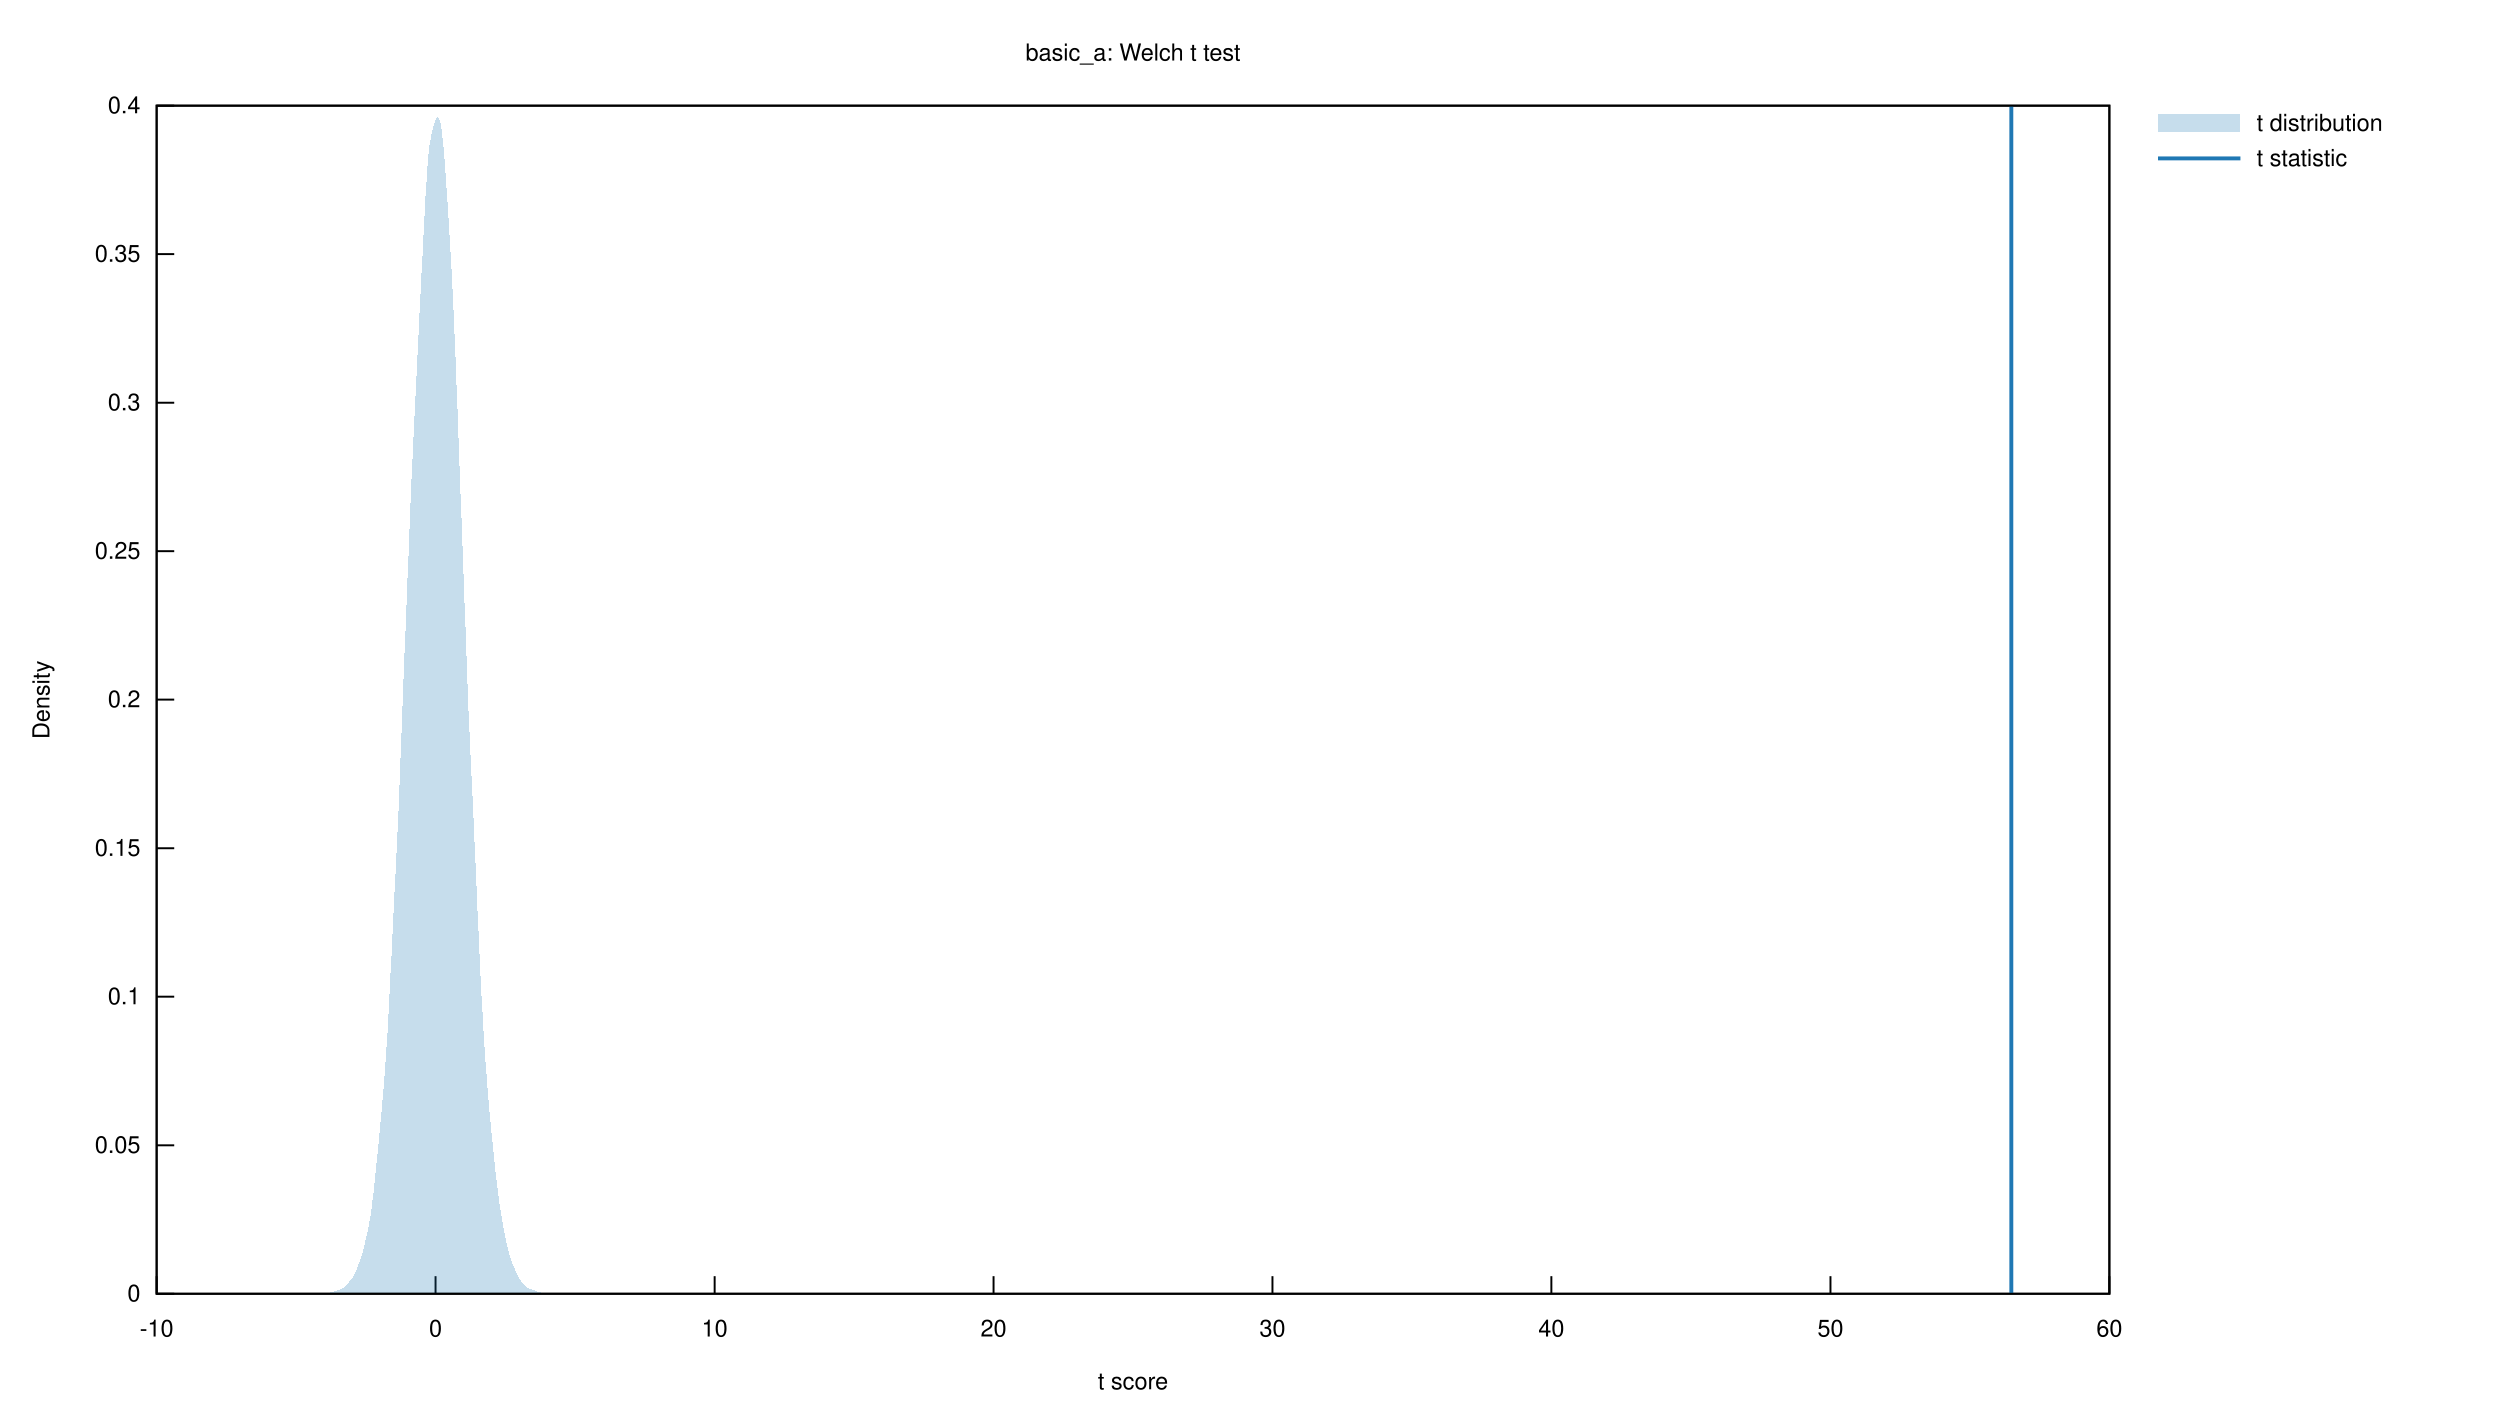
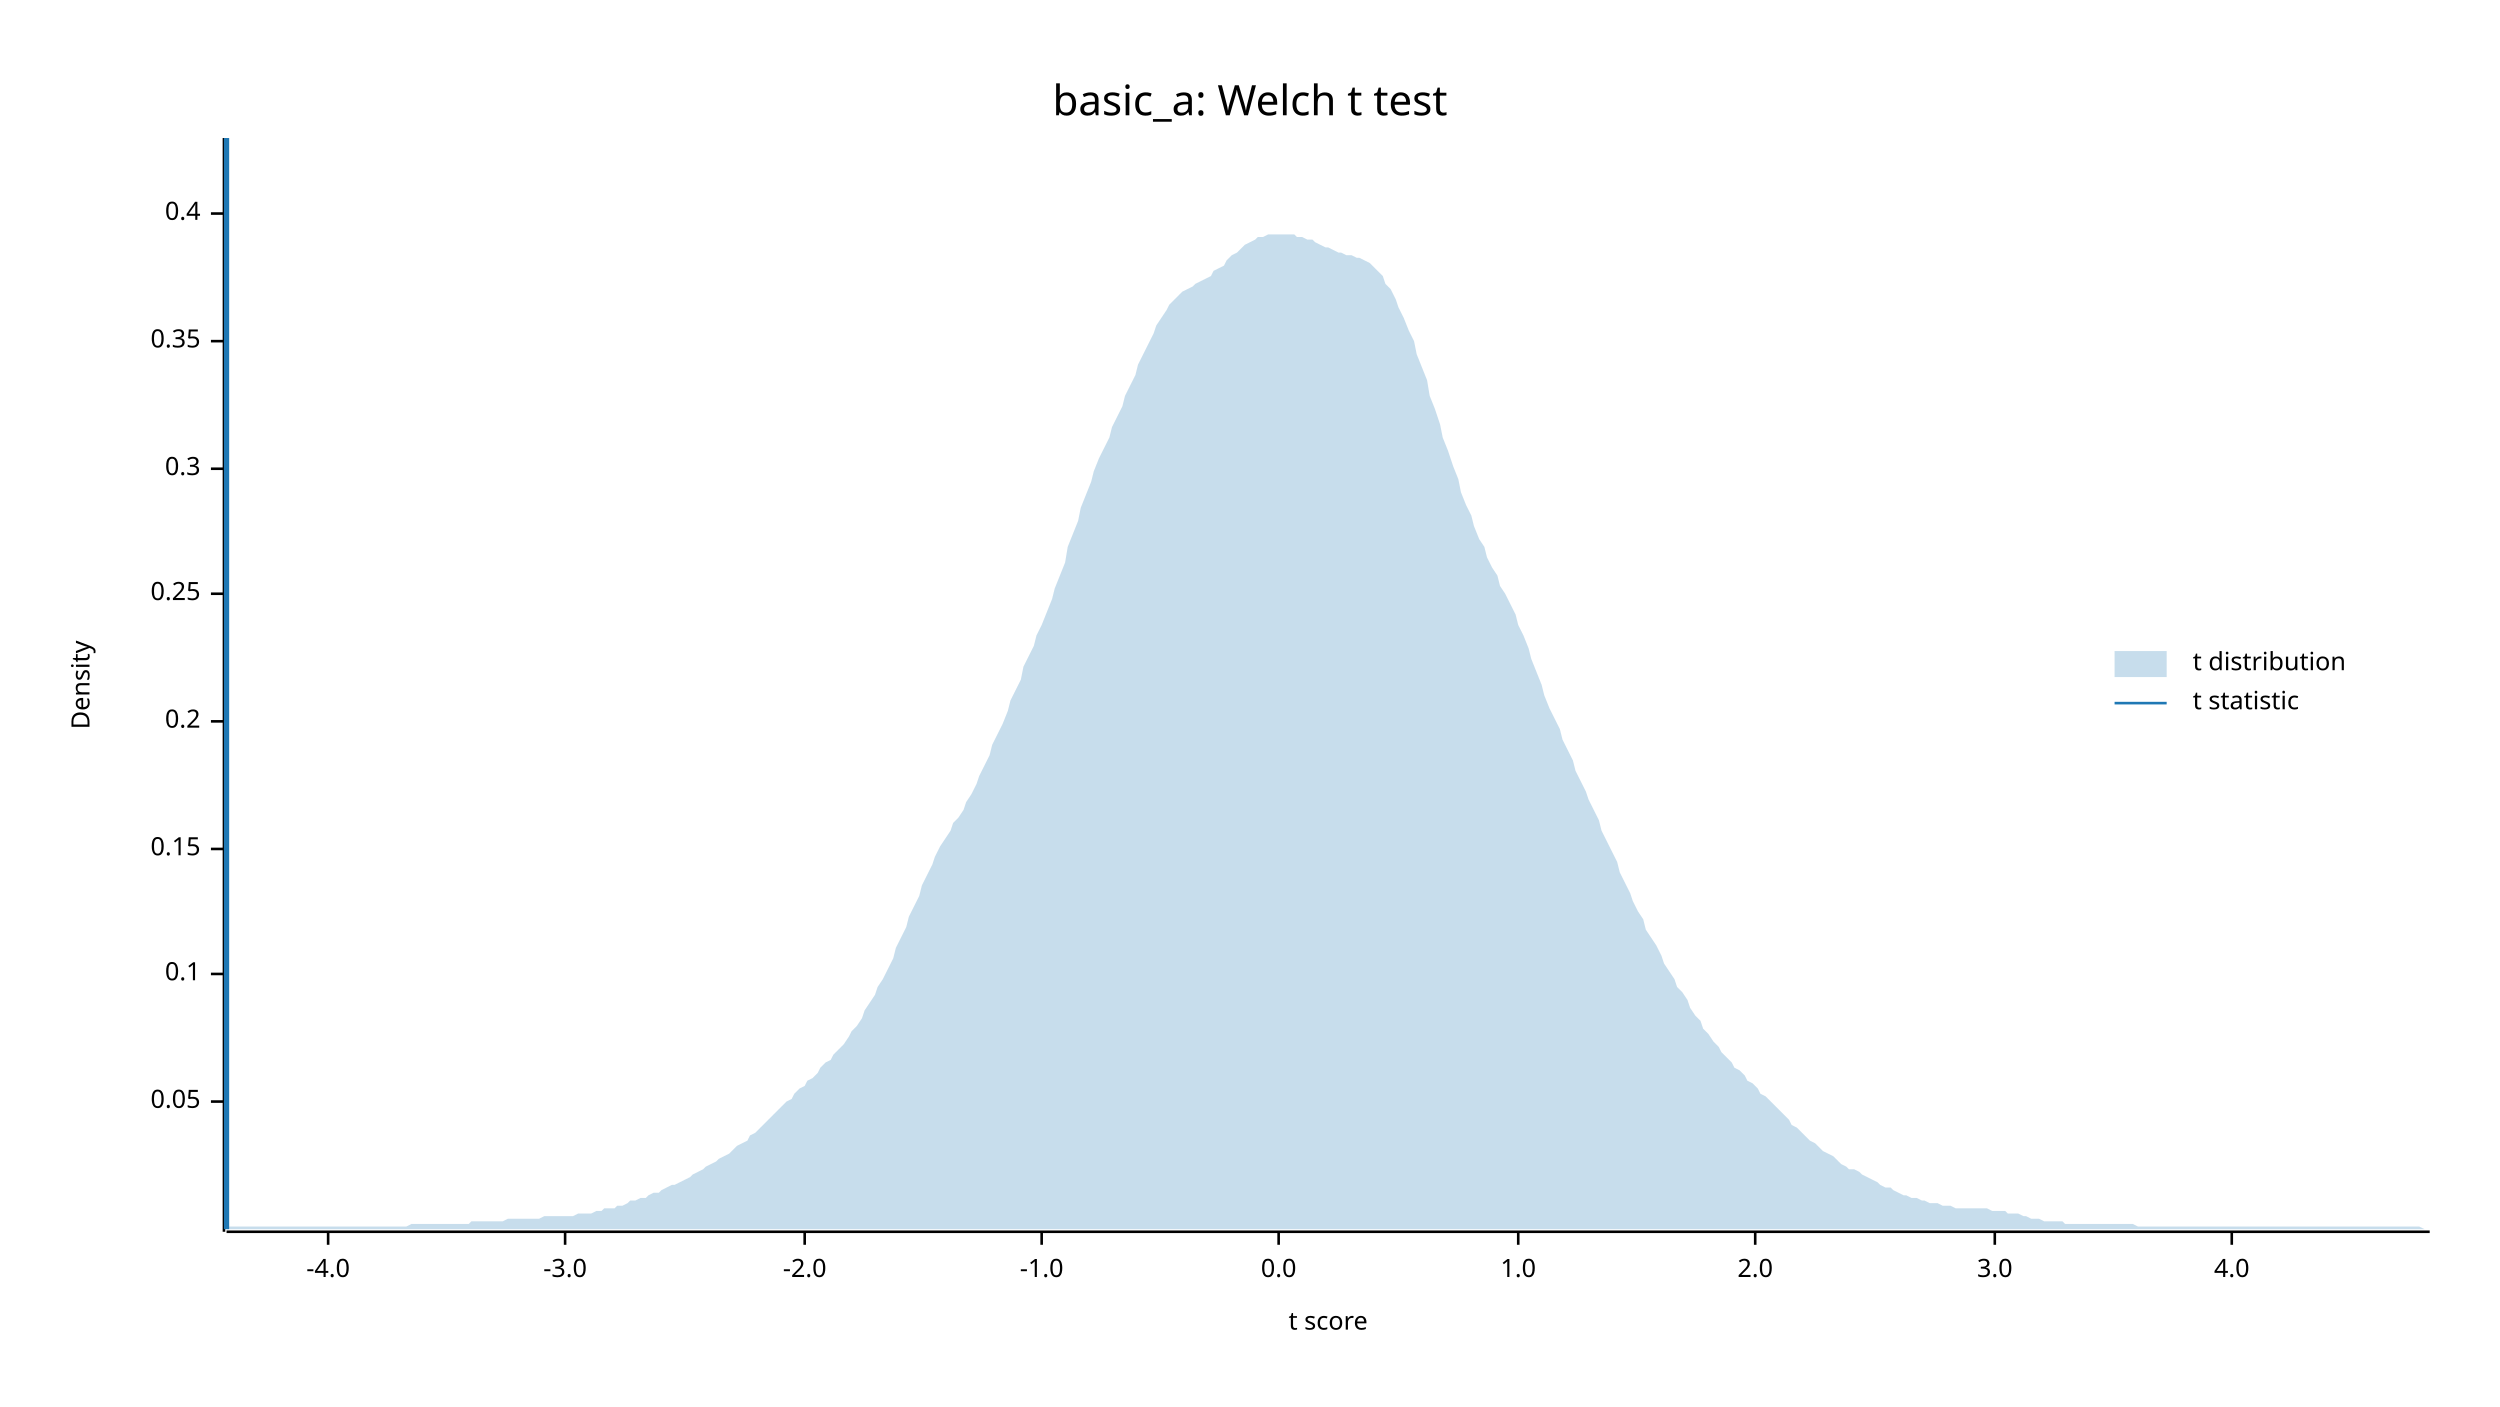
- <svg xmlns="http://www.w3.org/2000/svg" xmlns:xlink="http://www.w3.org/1999/xlink" viewBox="0 0 1280 720">
-   <g id="gnuplot_canvas">
-     <rect x="0" y="0" width="1280" height="720" fill="none" />
-     <defs>
-       <circle id="gpDot" r="0.5" stroke-width="0.5" stroke="currentColor" />
-       <path id="gpPt0" stroke-width="0.222" stroke="currentColor" d="M-1,0 h2 M0,-1 v2" />
-       <path id="gpPt1" stroke-width="0.222" stroke="currentColor" d="M-1,-1 L1,1 M1,-1 L-1,1" />
-       <path id="gpPt2" stroke-width="0.222" stroke="currentColor" d="M-1,0 L1,0 M0,-1 L0,1 M-1,-1 L1,1 M-1,1 L1,-1" />
-       <rect id="gpPt3" stroke-width="0.222" stroke="currentColor" x="-1" y="-1" width="2" height="2" />
-       <rect id="gpPt4" stroke-width="0.222" stroke="currentColor" fill="currentColor" x="-1" y="-1" width="2" height="2" />
-       <circle id="gpPt5" stroke-width="0.222" stroke="currentColor" cx="0" cy="0" r="1" />
-       <use xlink:href="#gpPt5" id="gpPt6" fill="currentColor" stroke="none" />
-       <path id="gpPt7" stroke-width="0.222" stroke="currentColor" d="M0,-1.33 L-1.33,0.67 L1.33,0.67 z" />
-       <use xlink:href="#gpPt7" id="gpPt8" fill="currentColor" stroke="none" />
-       <use xlink:href="#gpPt7" id="gpPt9" stroke="currentColor" transform="rotate(180)" />
-       <use xlink:href="#gpPt9" id="gpPt10" fill="currentColor" stroke="none" />
-       <use xlink:href="#gpPt3" id="gpPt11" stroke="currentColor" transform="rotate(45)" />
-       <use xlink:href="#gpPt11" id="gpPt12" fill="currentColor" stroke="none" />
-       <path id="gpPt13" stroke-width="0.222" stroke="currentColor" d="M0,1.330 L1.265,0.411 L0.782,-1.067 L-0.782,-1.076 L-1.265,0.411 z" />
-       <use xlink:href="#gpPt13" id="gpPt14" fill="currentColor" stroke="none" />
-       <filter id="textbox" filterUnits="objectBoundingBox" x="0" y="0" height="1" width="1">
-         <feFlood flood-color="white" flood-opacity="1" result="bgnd" />
-         <feComposite in="SourceGraphic" in2="bgnd" operator="atop" />
-       </filter>
-       <filter id="greybox" filterUnits="objectBoundingBox" x="0" y="0" height="1" width="1">
-         <feFlood flood-color="lightgrey" flood-opacity="1" result="grey" />
-         <feComposite in="SourceGraphic" in2="grey" operator="atop" />
-       </filter>
-     </defs>
-     <g fill="none" color="white" stroke="currentColor" stroke-width="1.00" stroke-linecap="butt" stroke-linejoin="miter">
- </g>
-     <g fill="none" color="black" stroke="currentColor" stroke-width="1.00" stroke-linecap="butt" stroke-linejoin="miter">
-       <path stroke="black" d="M80.2,662.4 L89.2,662.4  " />
-       <g transform="translate(71.9,666.3)" stroke="none" fill="black" font-family="Helvetica" font-size="12.00" text-anchor="end">
-         <text>
-           <tspan font-family="Helvetica"> 0</tspan>
-         </text>
-       </g>
-     </g>
-     <g fill="none" color="black" stroke="currentColor" stroke-width="1.00" stroke-linecap="butt" stroke-linejoin="miter">
-       <path stroke="black" d="M80.2,586.4 L89.2,586.4  " />
-       <g transform="translate(71.9,590.3)" stroke="none" fill="black" font-family="Helvetica" font-size="12.00" text-anchor="end">
-         <text>
-           <tspan font-family="Helvetica"> 0.05</tspan>
-         </text>
-       </g>
-     </g>
-     <g fill="none" color="black" stroke="currentColor" stroke-width="1.00" stroke-linecap="butt" stroke-linejoin="miter">
-       <path stroke="black" d="M80.2,510.3 L89.2,510.3  " />
-       <g transform="translate(71.9,514.2)" stroke="none" fill="black" font-family="Helvetica" font-size="12.00" text-anchor="end">
-         <text>
-           <tspan font-family="Helvetica"> 0.1</tspan>
-         </text>
-       </g>
-     </g>
-     <g fill="none" color="black" stroke="currentColor" stroke-width="1.00" stroke-linecap="butt" stroke-linejoin="miter">
-       <path stroke="black" d="M80.2,434.3 L89.2,434.3  " />
-       <g transform="translate(71.9,438.2)" stroke="none" fill="black" font-family="Helvetica" font-size="12.00" text-anchor="end">
-         <text>
-           <tspan font-family="Helvetica"> 0.15</tspan>
-         </text>
-       </g>
-     </g>
-     <g fill="none" color="black" stroke="currentColor" stroke-width="1.00" stroke-linecap="butt" stroke-linejoin="miter">
-       <path stroke="black" d="M80.2,358.2 L89.2,358.2  " />
-       <g transform="translate(71.9,362.1)" stroke="none" fill="black" font-family="Helvetica" font-size="12.00" text-anchor="end">
-         <text>
-           <tspan font-family="Helvetica"> 0.2</tspan>
-         </text>
-       </g>
-     </g>
-     <g fill="none" color="black" stroke="currentColor" stroke-width="1.00" stroke-linecap="butt" stroke-linejoin="miter">
-       <path stroke="black" d="M80.2,282.2 L89.2,282.2  " />
-       <g transform="translate(71.9,286.1)" stroke="none" fill="black" font-family="Helvetica" font-size="12.00" text-anchor="end">
-         <text>
-           <tspan font-family="Helvetica"> 0.25</tspan>
-         </text>
-       </g>
-     </g>
-     <g fill="none" color="black" stroke="currentColor" stroke-width="1.00" stroke-linecap="butt" stroke-linejoin="miter">
-       <path stroke="black" d="M80.2,206.2 L89.2,206.2  " />
-       <g transform="translate(71.9,210.1)" stroke="none" fill="black" font-family="Helvetica" font-size="12.00" text-anchor="end">
-         <text>
-           <tspan font-family="Helvetica"> 0.3</tspan>
-         </text>
-       </g>
-     </g>
-     <g fill="none" color="black" stroke="currentColor" stroke-width="1.00" stroke-linecap="butt" stroke-linejoin="miter">
-       <path stroke="black" d="M80.2,130.1 L89.2,130.1  " />
-       <g transform="translate(71.9,134.0)" stroke="none" fill="black" font-family="Helvetica" font-size="12.00" text-anchor="end">
-         <text>
-           <tspan font-family="Helvetica"> 0.35</tspan>
-         </text>
-       </g>
-     </g>
-     <g fill="none" color="black" stroke="currentColor" stroke-width="1.00" stroke-linecap="butt" stroke-linejoin="miter">
-       <path stroke="black" d="M80.2,54.1 L89.2,54.1  " />
-       <g transform="translate(71.9,58.0)" stroke="none" fill="black" font-family="Helvetica" font-size="12.00" text-anchor="end">
-         <text>
-           <tspan font-family="Helvetica"> 0.4</tspan>
-         </text>
-       </g>
-     </g>
-     <g fill="none" color="black" stroke="currentColor" stroke-width="1.00" stroke-linecap="butt" stroke-linejoin="miter">
-       <path stroke="black" d="M80.2,662.4 L80.2,653.4  " />
-       <g transform="translate(80.2,684.3)" stroke="none" fill="black" font-family="Helvetica" font-size="12.00" text-anchor="middle">
-         <text>
-           <tspan font-family="Helvetica">-10</tspan>
-         </text>
-       </g>
-     </g>
-     <g fill="none" color="black" stroke="currentColor" stroke-width="1.00" stroke-linecap="butt" stroke-linejoin="miter">
-       <path stroke="black" d="M223.0,662.4 L223.0,653.4  " />
-       <g transform="translate(223.0,684.3)" stroke="none" fill="black" font-family="Helvetica" font-size="12.00" text-anchor="middle">
-         <text>
-           <tspan font-family="Helvetica"> 0</tspan>
-         </text>
-       </g>
-     </g>
-     <g fill="none" color="black" stroke="currentColor" stroke-width="1.00" stroke-linecap="butt" stroke-linejoin="miter">
-       <path stroke="black" d="M365.9,662.4 L365.9,653.4  " />
-       <g transform="translate(365.9,684.3)" stroke="none" fill="black" font-family="Helvetica" font-size="12.00" text-anchor="middle">
-         <text>
-           <tspan font-family="Helvetica"> 10</tspan>
-         </text>
-       </g>
-     </g>
-     <g fill="none" color="black" stroke="currentColor" stroke-width="1.00" stroke-linecap="butt" stroke-linejoin="miter">
-       <path stroke="black" d="M508.7,662.4 L508.7,653.4  " />
-       <g transform="translate(508.7,684.3)" stroke="none" fill="black" font-family="Helvetica" font-size="12.00" text-anchor="middle">
-         <text>
-           <tspan font-family="Helvetica"> 20</tspan>
-         </text>
-       </g>
-     </g>
-     <g fill="none" color="black" stroke="currentColor" stroke-width="1.00" stroke-linecap="butt" stroke-linejoin="miter">
-       <path stroke="black" d="M651.5,662.4 L651.5,653.4  " />
-       <g transform="translate(651.5,684.3)" stroke="none" fill="black" font-family="Helvetica" font-size="12.00" text-anchor="middle">
-         <text>
-           <tspan font-family="Helvetica"> 30</tspan>
-         </text>
-       </g>
-     </g>
-     <g fill="none" color="black" stroke="currentColor" stroke-width="1.00" stroke-linecap="butt" stroke-linejoin="miter">
-       <path stroke="black" d="M794.3,662.4 L794.3,653.4  " />
-       <g transform="translate(794.3,684.3)" stroke="none" fill="black" font-family="Helvetica" font-size="12.00" text-anchor="middle">
-         <text>
-           <tspan font-family="Helvetica"> 40</tspan>
-         </text>
-       </g>
-     </g>
-     <g fill="none" color="black" stroke="currentColor" stroke-width="1.00" stroke-linecap="butt" stroke-linejoin="miter">
-       <path stroke="black" d="M937.2,662.4 L937.2,653.4  " />
-       <g transform="translate(937.2,684.3)" stroke="none" fill="black" font-family="Helvetica" font-size="12.00" text-anchor="middle">
-         <text>
-           <tspan font-family="Helvetica"> 50</tspan>
-         </text>
-       </g>
-     </g>
-     <g fill="none" color="black" stroke="currentColor" stroke-width="1.00" stroke-linecap="butt" stroke-linejoin="miter">
-       <path stroke="black" d="M1080.0,662.4 L1080.0,653.4  " />
-       <g transform="translate(1080.0,684.3)" stroke="none" fill="black" font-family="Helvetica" font-size="12.00" text-anchor="middle">
-         <text>
-           <tspan font-family="Helvetica"> 60</tspan>
-         </text>
-       </g>
-     </g>
-     <g fill="none" color="black" stroke="currentColor" stroke-width="1.00" stroke-linecap="butt" stroke-linejoin="miter">
- </g>
-     <g fill="none" color="black" stroke="currentColor" stroke-width="1.00" stroke-linecap="butt" stroke-linejoin="miter">
-       <path stroke="black" d="M80.2,54.1 L80.2,662.4 L1080.0,662.4 L1080.0,54.1 L80.2,54.1 Z  " />
-     </g>
-     <g fill="none" color="black" stroke="currentColor" stroke-width="1.00" stroke-linecap="butt" stroke-linejoin="miter">
-       <g transform="translate(25.3,358.3) rotate(270)" stroke="none" fill="black" font-family="Helvetica" font-size="12.00" text-anchor="middle">
-         <text>
-           <tspan font-family="Helvetica">Density</tspan>
-         </text>
-       </g>
-     </g>
-     <g fill="none" color="black" stroke="currentColor" stroke-width="1.00" stroke-linecap="butt" stroke-linejoin="miter">
-       <g transform="translate(580.1,711.3)" stroke="none" fill="black" font-family="Helvetica" font-size="12.00" text-anchor="middle">
-         <text>
-           <tspan font-family="Helvetica">t score</tspan>
-         </text>
-       </g>
-     </g>
-     <g fill="none" color="black" stroke="currentColor" stroke-width="1.00" stroke-linecap="butt" stroke-linejoin="miter">
-       <g transform="translate(580.1,31.0)" stroke="none" fill="black" font-family="Helvetica" font-size="12.00" text-anchor="middle">
-         <text>
-           <tspan font-family="Helvetica">basic_a: Welch t test</tspan>
-         </text>
-       </g>
-     </g>
-     <g fill="none" color="black" stroke="currentColor" stroke-width="1.00" stroke-linecap="butt" stroke-linejoin="miter">
- </g>
-     <g id="gnuplot_plot_1">
-       <g fill="none" color="black" stroke="currentColor" stroke-width="1.00" stroke-linecap="butt" stroke-linejoin="miter">
-         <g transform="translate(1155.4,67.0)" stroke="none" fill="black" font-family="Helvetica" font-size="12.00" text-anchor="start">
-           <text>
-             <tspan font-family="Helvetica">t distribution</tspan>
-           </text>
-         </g>
-       </g>
-       <g fill="none" color="black" stroke="currentColor" stroke-width="1.00" stroke-linecap="butt" stroke-linejoin="miter">
-         <g stroke="none" shape-rendering="crispEdges">
-           <polygon fill="rgb( 31, 120, 180)" fill-opacity="0.25" points="1104.9,67.6 1147.1,67.6 1147.1,58.6 1104.9,58.6 " />
-           <polygon fill="rgb( 31, 120, 180)" fill-opacity="0.25" points="160.7,662.4 161.0,662.4 161.2,662.4 161.5,662.4 161.8,662.4 162.0,662.4 162.3,662.4 162.6,662.4 162.8,662.4 163.1,662.4 163.3,662.4 163.6,662.4 163.9,662.4 164.1,662.3 164.4,662.3 164.7,662.3 164.9,662.3 165.2,662.3 165.5,662.3 165.7,662.2 166.0,662.2 166.2,662.2 166.5,662.2 166.8,662.1 167.0,662.1 167.3,662.0 167.6,662.0 167.8,662.0 168.1,661.9 168.4,661.9 168.6,661.8 168.9,661.8 169.1,661.7 169.4,661.7 169.7,661.6 169.9,661.5 170.2,661.5 170.5,661.4 170.7,661.4 171.0,661.3 171.2,661.2 171.5,661.2 171.8,661.1 172.0,661.0 172.3,660.9 172.6,660.8 172.8,660.7 173.1,660.6 173.4,660.5 173.6,660.4 173.9,660.3 174.1,660.2 174.4,660.1 174.7,660.0 174.9,659.9 175.2,659.8 175.5,659.6 175.7,659.5 176.0,659.3 176.2,659.0 176.5,658.8 176.8,658.5 177.0,658.2 177.3,657.9 177.6,657.6 177.8,657.3 178.1,657.0 178.4,656.7 178.6,656.4 178.9,656.1 179.1,655.8 179.4,655.5 179.7,655.2 179.9,654.9 180.2,654.6 180.5,654.2 180.7,653.9 181.0,653.4 181.2,653.0 181.5,652.4 181.8,651.9 182.0,651.3 182.3,650.6 182.6,650.0 182.8,649.3 183.1,648.6 183.4,647.9 183.6,647.2 183.9,646.5 184.1,645.8 184.4,645.1 184.7,644.4 184.9,643.6 185.2,642.8 185.5,641.9 185.7,641.0 186.0,640.0 186.3,639.0 186.5,637.9 186.8,636.8 187.0,635.6 187.3,634.5 187.6,633.3 187.8,632.1 188.1,630.9 188.4,629.7 188.6,628.4 188.9,627.1 189.1,625.7 189.4,624.2 189.7,622.6 189.9,620.8 190.2,618.9 190.5,616.9 190.7,614.7 191.0,612.5 191.3,610.1 191.5,607.7 191.8,605.3 192.0,602.8 192.3,600.3 192.6,597.7 192.8,595.1 193.1,592.6 193.4,589.9 193.6,587.3 193.9,584.6 194.1,581.9 194.4,579.1 194.7,576.3 194.9,573.5 195.2,570.6 195.5,567.7 195.7,564.7 196.0,561.6 196.3,558.5 196.5,555.3 196.8,551.9 197.0,548.5 197.3,544.9 197.6,541.1 197.8,537.2 198.1,533.0 198.4,528.7 198.6,524.2 198.9,519.5 199.1,514.6 199.4,509.6 199.7,504.4 199.9,499.1 200.2,493.8 200.5,488.4 200.7,482.9 201.0,477.5 201.3,472.1 201.5,466.8 201.8,461.5 202.0,456.2 202.3,451.0 202.6,445.7 202.8,440.5 203.1,435.1 203.4,429.6 203.6,423.8 203.9,417.9 204.2,411.7 204.4,405.2 204.7,398.5 204.9,391.6 205.2,384.6 205.5,377.5 205.7,370.5 206.0,363.5 206.3,356.5 206.5,349.7 206.8,343.1 207.0,336.5 207.3,329.9 207.6,323.4 207.8,316.9 208.1,310.3 208.4,303.6 208.6,296.9 208.9,290.1 209.2,283.4 209.4,276.6 209.7,269.9 209.9,263.4 210.2,257.0 210.5,250.7 210.7,244.7 211.0,238.9 211.3,233.2 211.5,227.7 211.8,222.3 212.0,216.9 212.3,211.6 212.6,206.3 212.8,200.9 213.1,195.5 213.4,190.0 213.6,184.5 213.9,179.0 214.2,173.6 214.4,168.1 214.7,162.7 214.9,157.4 215.2,152.2 215.5,147.0 215.7,141.8 216.0,136.7 216.3,131.6 216.5,126.5 216.8,121.3 217.0,116.2 217.3,111.2 217.6,106.2 217.8,101.4 218.1,96.8 218.4,92.5 218.6,88.6 218.9,85.0 219.2,81.8 219.4,79.0 219.7,76.6 219.9,74.5 220.2,72.6 220.5,71.0 220.7,69.6 221.0,68.3 221.3,67.1 221.5,66.0 221.8,65.0 222.1,64.1 222.3,63.2 222.6,62.4 222.8,61.7 223.1,61.1 223.4,60.7 223.6,60.3 223.9,60.1 224.2,60.0 224.4,60.1 224.7,60.4 224.9,60.9 225.2,61.7 225.5,62.7 225.7,64.1 226.0,65.7 226.3,67.7 226.5,69.9 226.8,72.5 227.1,75.3 227.3,78.4 227.6,81.6 227.8,85.1 228.1,88.7 228.4,92.4 228.6,96.3 228.9,100.2 229.2,104.3 229.4,108.4 229.7,112.5 229.9,116.7 230.2,121.1 230.5,125.5 230.7,130.1 231.0,134.8 231.3,139.7 231.5,144.9 231.8,150.2 232.1,155.8 232.3,161.6 232.6,167.6 232.8,173.9 233.1,180.3 233.4,187.0 233.6,193.9 233.9,200.9 234.2,208.0 234.4,215.2 234.7,222.5 234.9,229.7 235.2,236.9 235.5,244.1 235.7,251.3 236.0,258.4 236.3,265.5 236.5,272.5 236.8,279.5 237.1,286.6 237.3,293.7 237.6,300.9 237.8,308.1 238.1,315.4 238.4,322.7 238.6,330.0 238.9,337.3 239.2,344.4 239.4,351.4 239.7,358.2 239.9,364.8 240.2,371.1 240.5,377.2 240.7,383.0 241.0,388.7 241.3,394.3 241.5,399.8 241.8,405.3 242.1,410.8 242.3,416.4 242.6,422.1 242.8,428.0 243.1,434.0 243.4,440.0 243.6,446.2 243.9,452.3 244.2,458.5 244.4,464.6 244.7,470.7 245.0,476.6 245.2,482.5 245.5,488.2 245.7,493.8 246.0,499.2 246.3,504.5 246.5,509.6 246.8,514.5 247.1,519.3 247.3,523.9 247.6,528.3 247.8,532.5 248.1,536.6 248.4,540.5 248.6,544.2 248.9,547.8 249.2,551.4 249.4,554.7 249.7,558.0 250.0,561.2 250.2,564.3 250.5,567.3 250.7,570.2 251.0,573.0 251.3,575.8 251.5,578.5 251.8,581.2 252.1,583.8 252.3,586.4 252.6,589.0 252.8,591.6 253.1,594.1 253.4,596.6 253.6,599.1 253.9,601.4 254.2,603.8 254.4,606.0 254.7,608.2 255.0,610.3 255.2,612.3 255.5,614.3 255.7,616.2 256.0,618.0 256.3,619.7 256.5,621.4 256.8,623.0 257.1,624.5 257.3,626.0 257.6,627.4 257.8,628.8 258.1,630.1 258.4,631.5 258.6,632.8 258.9,634.1 259.2,635.4 259.4,636.7 259.7,637.9 260.0,639.1 260.2,640.2 260.5,641.2 260.7,642.2 261.0,643.1 261.3,643.9 261.5,644.6 261.8,645.3 262.1,646.0 262.3,646.7 262.6,647.4 262.9,648.0 263.1,648.7 263.4,649.3 263.6,650.0 263.9,650.6 264.2,651.2 264.4,651.8 264.7,652.4 265.0,652.9 265.2,653.4 265.5,653.9 265.7,654.3 266.0,654.7 266.3,655.2 266.5,655.6 266.8,655.9 267.1,656.3 267.3,656.6 267.6,657.0 267.9,657.3 268.1,657.6 268.4,657.9 268.6,658.1 268.9,658.4 269.2,658.6 269.4,658.9 269.7,659.1 270.0,659.3 270.2,659.5 270.5,659.6 270.7,659.7 271.0,659.8 271.3,659.9 271.5,660.0 271.8,660.1 272.1,660.2 272.3,660.2 272.6,660.3 272.9,660.4 273.1,660.5 273.4,660.6 273.6,660.7 273.9,660.8 274.2,660.9 274.4,661.1 274.7,661.2 275.0,661.3 275.2,661.4 275.5,661.5 275.7,661.6 276.0,661.6 276.3,661.7 276.5,661.7 276.8,661.7 277.1,661.7 277.3,661.8 277.6,661.8 277.9,661.8 278.1,661.8 278.4,661.9 278.6,661.9 278.9,661.9 279.2,662.0 279.4,662.0 279.7,662.0 280.0,662.1 280.2,662.1 280.5,662.1 280.8,662.1 281.0,662.2 281.3,662.2 281.5,662.2 281.8,662.3 282.1,662.3 282.3,662.3 282.6,662.3 282.9,662.3 283.1,662.4 283.4,662.4 283.6,662.4 283.9,662.4 284.2,662.4 284.4,662.4 284.7,662.4 285.0,662.4 285.2,662.4 285.5,662.4 285.8,662.4 286.0,662.4 286.3,662.4 286.5,662.4 286.8,662.3 287.1,662.3 287.3,662.3 287.6,662.3 287.9,662.3 288.1,662.3 288.4,662.4 288.6,662.4 288.9,662.4 289.2,662.4 289.4,662.4 289.7,662.4 290.0,662.4 290.2,662.4 290.5,662.4 290.8,662.4 291.0,662.4 291.3,662.4 291.5,662.4 291.8,662.4 292.1,662.4 292.1,662.4 291.8,662.4 291.5,662.4 291.3,662.4 291.0,662.4 290.8,662.4 290.5,662.4 290.2,662.4 290.0,662.4 289.7,662.4 289.4,662.4 289.2,662.4 288.9,662.4 288.6,662.4 288.4,662.4 288.1,662.4 287.9,662.4 287.6,662.4 287.3,662.4 287.1,662.4 286.8,662.4 286.5,662.4 286.3,662.4 286.0,662.4 285.8,662.4 285.5,662.4 285.2,662.4 285.0,662.4 284.7,662.4 284.4,662.4 284.2,662.4 283.9,662.4 283.6,662.4 283.4,662.4 283.1,662.4 282.9,662.4 282.6,662.4 282.3,662.4 282.1,662.4 281.8,662.4 281.5,662.4 281.3,662.4 281.0,662.4 280.8,662.4 280.5,662.4 280.2,662.4 280.0,662.4 279.7,662.4 279.4,662.4 279.2,662.4 278.9,662.4 278.6,662.4 278.4,662.4 278.1,662.4 277.9,662.4 277.6,662.4 277.3,662.4 277.1,662.4 276.8,662.4 276.5,662.4 276.3,662.4 276.0,662.4 275.7,662.4 275.5,662.4 275.2,662.4 275.0,662.4 274.7,662.4 274.4,662.4 274.2,662.4 273.9,662.4 273.6,662.4 273.4,662.4 273.1,662.4 272.9,662.4 272.6,662.4 272.3,662.4 272.1,662.4 271.8,662.4 271.5,662.4 271.3,662.4 271.0,662.4 270.7,662.4 270.5,662.4 270.2,662.4 270.0,662.4 269.7,662.4 269.4,662.4 269.2,662.4 268.9,662.4 268.6,662.4 268.4,662.4 268.1,662.4 267.9,662.4 267.6,662.4 267.3,662.4 267.1,662.4 266.8,662.4 266.5,662.4 266.3,662.4 266.0,662.4 265.7,662.4 265.5,662.4 265.2,662.4 265.0,662.4 264.7,662.4 264.4,662.4 264.2,662.4 263.9,662.4 263.6,662.4 263.4,662.4 263.1,662.4 262.9,662.4 262.6,662.4 262.3,662.4 262.1,662.4 261.8,662.4 261.5,662.4 261.3,662.4 261.0,662.4 260.7,662.4 260.5,662.4 260.2,662.4 260.0,662.4 259.7,662.4 259.4,662.4 259.2,662.4 258.9,662.4 258.6,662.4 258.4,662.4 258.1,662.4 257.8,662.4 257.6,662.4 257.3,662.4 257.1,662.4 256.8,662.4 256.5,662.4 256.3,662.4 256.0,662.4 255.7,662.4 255.5,662.4 255.2,662.4 255.0,662.4 254.7,662.4 254.4,662.4 254.2,662.4 253.9,662.4 253.6,662.4 253.4,662.4 253.1,662.4 252.8,662.4 252.6,662.4 252.3,662.4 252.1,662.4 251.8,662.4 251.5,662.4 251.3,662.4 251.0,662.4 250.7,662.4 250.5,662.4 250.2,662.4 250.0,662.4 249.7,662.4 249.4,662.4 249.2,662.4 248.9,662.4 248.6,662.4 248.4,662.4 248.1,662.4 247.8,662.4 247.6,662.4 247.3,662.4 247.1,662.4 246.8,662.4 246.5,662.4 246.3,662.4 246.0,662.4 245.7,662.4 245.5,662.4 245.2,662.4 245.0,662.4 244.7,662.4 244.4,662.4 244.2,662.4 243.9,662.4 243.6,662.4 243.4,662.4 243.1,662.4 242.8,662.4 242.6,662.4 242.3,662.4 242.1,662.4 241.8,662.4 241.5,662.4 241.3,662.4 241.0,662.4 240.7,662.4 240.5,662.4 240.2,662.4 239.9,662.4 239.7,662.4 239.4,662.4 239.2,662.4 238.9,662.4 238.6,662.4 238.4,662.4 238.1,662.4 237.8,662.4 237.6,662.4 237.3,662.4 237.1,662.4 236.8,662.4 236.5,662.4 236.3,662.4 236.0,662.4 235.7,662.4 235.5,662.4 235.2,662.4 234.9,662.4 234.7,662.4 234.4,662.4 234.2,662.4 233.9,662.4 233.6,662.4 233.4,662.4 233.1,662.4 232.8,662.4 232.6,662.4 232.3,662.4 232.1,662.4 231.8,662.4 231.5,662.4 231.3,662.4 231.0,662.4 230.7,662.4 230.5,662.4 230.2,662.4 229.9,662.4 229.7,662.4 229.4,662.4 229.2,662.4 228.9,662.4 228.6,662.4 228.4,662.4 228.1,662.4 227.8,662.4 227.6,662.4 227.3,662.4 227.1,662.4 226.8,662.4 226.5,662.4 226.3,662.4 226.0,662.4 225.7,662.4 225.5,662.4 225.2,662.4 224.9,662.4 224.7,662.4 224.4,662.4 224.2,662.4 223.9,662.4 223.6,662.4 223.4,662.4 223.1,662.4 222.8,662.4 222.6,662.4 222.3,662.4 222.1,662.4 221.8,662.4 221.5,662.4 221.3,662.4 221.0,662.4 220.7,662.4 220.5,662.4 220.2,662.4 219.9,662.4 219.7,662.4 219.4,662.4 219.2,662.4 218.9,662.4 218.6,662.4 218.4,662.4 218.1,662.4 217.8,662.4 217.6,662.4 217.3,662.4 217.0,662.4 216.8,662.4 216.5,662.4 216.3,662.4 216.0,662.4 215.7,662.4 215.5,662.4 215.2,662.4 214.9,662.4 214.7,662.4 214.4,662.4 214.2,662.4 213.9,662.4 213.6,662.4 213.4,662.4 213.1,662.4 212.8,662.4 212.6,662.4 212.3,662.4 212.0,662.4 211.8,662.4 211.5,662.4 211.3,662.4 211.0,662.4 210.7,662.4 210.5,662.4 210.2,662.4 209.9,662.4 209.7,662.4 209.4,662.4 209.2,662.4 208.9,662.4 208.6,662.4 208.4,662.4 208.1,662.4 207.8,662.4 207.6,662.4 207.3,662.4 207.0,662.4 206.8,662.4 206.5,662.4 206.3,662.4 206.0,662.4 205.7,662.4 205.5,662.4 205.2,662.4 204.9,662.4 204.7,662.4 204.4,662.4 204.2,662.4 203.9,662.4 203.6,662.4 203.4,662.4 203.1,662.4 202.8,662.4 202.6,662.4 202.3,662.4 202.0,662.4 201.8,662.4 201.5,662.4 201.3,662.4 201.0,662.4 200.7,662.4 200.5,662.4 200.2,662.4 199.9,662.4 199.7,662.4 199.4,662.4 199.1,662.4 198.9,662.4 198.6,662.4 198.4,662.4 198.1,662.4 197.8,662.4 197.6,662.4 197.3,662.4 197.0,662.4 196.8,662.4 196.5,662.4 196.3,662.4 196.0,662.4 195.7,662.4 195.5,662.4 195.2,662.4 194.9,662.4 194.7,662.4 194.4,662.4 194.1,662.4 193.9,662.4 193.6,662.4 193.4,662.4 193.1,662.4 192.8,662.4 192.6,662.4 192.3,662.4 192.0,662.4 191.8,662.4 191.5,662.4 191.3,662.4 191.0,662.4 190.7,662.4 190.5,662.4 190.2,662.4 189.9,662.4 189.7,662.4 189.4,662.4 189.1,662.4 188.9,662.4 188.6,662.4 188.4,662.4 188.1,662.4 187.8,662.4 187.6,662.4 187.3,662.4 187.0,662.4 186.8,662.4 186.5,662.4 186.3,662.4 186.0,662.4 185.7,662.4 185.5,662.4 185.2,662.4 184.9,662.4 184.7,662.4 184.4,662.4 184.1,662.4 183.9,662.4 183.6,662.4 183.4,662.4 183.1,662.4 182.8,662.4 182.6,662.4 182.3,662.4 182.0,662.4 181.8,662.4 181.5,662.4 181.2,662.4 181.0,662.4 180.7,662.4 180.5,662.4 180.2,662.4 179.9,662.4 179.7,662.4 179.4,662.4 179.1,662.4 178.9,662.4 178.6,662.4 178.4,662.4 178.1,662.4 177.8,662.4 177.6,662.4 177.3,662.4 177.0,662.4 176.8,662.4 176.5,662.4 176.2,662.4 176.0,662.4 175.7,662.4 175.5,662.4 175.2,662.4 174.9,662.4 174.7,662.4 174.4,662.4 174.1,662.4 173.9,662.4 173.6,662.4 173.4,662.4 173.1,662.4 172.8,662.4 172.6,662.4 172.3,662.4 172.0,662.4 171.8,662.4 171.5,662.4 171.2,662.4 171.0,662.4 170.7,662.4 170.5,662.4 170.2,662.4 169.9,662.4 169.7,662.4 169.4,662.4 169.1,662.4 168.9,662.4 168.6,662.4 168.4,662.4 168.1,662.4 167.8,662.4 167.6,662.4 167.3,662.4 167.0,662.4 166.8,662.4 166.5,662.4 166.2,662.4 166.0,662.4 165.7,662.4 165.5,662.4 165.2,662.4 164.9,662.4 164.7,662.4 164.4,662.4 164.1,662.4 163.9,662.4 163.6,662.4 163.3,662.4 163.1,662.4 162.8,662.4 162.6,662.4 162.3,662.4 162.0,662.4 161.8,662.4 161.5,662.4 161.2,662.4 161.0,662.4 160.7,662.4 " />
-         </g>
-       </g>
-     </g>
-     <g id="gnuplot_plot_2">
-       <g fill="none" color="white" stroke="rgb( 31, 120, 180)" stroke-width="2.00" stroke-linecap="butt" stroke-linejoin="miter">
- </g>
-       <g fill="none" color="black" stroke="currentColor" stroke-width="2.00" stroke-linecap="butt" stroke-linejoin="miter">
-         <g transform="translate(1155.4,85.0)" stroke="none" fill="black" font-family="Helvetica" font-size="12.00" text-anchor="start">
-           <text>
-             <tspan font-family="Helvetica">t statistic</tspan>
-           </text>
-         </g>
-       </g>
-       <g fill="none" color="black" stroke="currentColor" stroke-width="2.00" stroke-linecap="butt" stroke-linejoin="miter">
-         <path stroke="rgb( 31, 120, 180)" d="M1104.9,81.1 L1147.1,81.1 M1029.8,662.4 L1029.8,54.1  " />
-       </g>
-     </g>
-     <g fill="none" color="black" stroke="currentColor" stroke-width="2.00" stroke-linecap="butt" stroke-linejoin="miter">
- </g>
-     <g fill="none" color="black" stroke="black" stroke-width="1.00" stroke-linecap="butt" stroke-linejoin="miter">
- </g>
-     <g fill="none" color="black" stroke="currentColor" stroke-width="1.00" stroke-linecap="butt" stroke-linejoin="miter">
-       <path stroke="black" d="M80.2,54.1 L80.2,662.4 L1080.0,662.4 L1080.0,54.1 L80.2,54.1 Z  " />
-     </g>
-     <g fill="none" color="black" stroke="currentColor" stroke-width="1.00" stroke-linecap="butt" stroke-linejoin="miter">
- </g>
-   </g>
+ <svg xmlns="http://www.w3.org/2000/svg" width="960" height="540">
+   <text x="480" y="32" dy="0.76em" text-anchor="middle" font-family="sans-serif" font-size="16.129" opacity="1" fill="#000000">
+ basic_a: Welch t test
+ </text>
+   <text x="27" y="263" dy="0.76em" text-anchor="middle" font-family="sans-serif" font-size="9.677" opacity="1" fill="#000000" transform="rotate(270, 27, 263)">
+ Density
+ </text>
+   <text x="510" y="513" dy="-0.5ex" text-anchor="middle" font-family="sans-serif" font-size="9.677" opacity="1" fill="#000000">
+ t score
+ </text>
+   <polyline fill="none" opacity="1" stroke="#000000" stroke-width="1" points="86,53 86,473 " />
+   <text x="77" y="423" dy="0.5ex" text-anchor="end" font-family="sans-serif" font-size="9.677" opacity="1" fill="#000000">
+ 0.05
+ </text>
+   <polyline fill="none" opacity="1" stroke="#000000" stroke-width="1" points="81,423 86,423 " />
+   <text x="77" y="374" dy="0.5ex" text-anchor="end" font-family="sans-serif" font-size="9.677" opacity="1" fill="#000000">
+ 0.1
+ </text>
+   <polyline fill="none" opacity="1" stroke="#000000" stroke-width="1" points="81,374 86,374 " />
+   <text x="77" y="326" dy="0.5ex" text-anchor="end" font-family="sans-serif" font-size="9.677" opacity="1" fill="#000000">
+ 0.15
+ </text>
+   <polyline fill="none" opacity="1" stroke="#000000" stroke-width="1" points="81,326 86,326 " />
+   <text x="77" y="277" dy="0.5ex" text-anchor="end" font-family="sans-serif" font-size="9.677" opacity="1" fill="#000000">
+ 0.2
+ </text>
+   <polyline fill="none" opacity="1" stroke="#000000" stroke-width="1" points="81,277 86,277 " />
+   <text x="77" y="228" dy="0.5ex" text-anchor="end" font-family="sans-serif" font-size="9.677" opacity="1" fill="#000000">
+ 0.25
+ </text>
+   <polyline fill="none" opacity="1" stroke="#000000" stroke-width="1" points="81,228 86,228 " />
+   <text x="77" y="180" dy="0.5ex" text-anchor="end" font-family="sans-serif" font-size="9.677" opacity="1" fill="#000000">
+ 0.3
+ </text>
+   <polyline fill="none" opacity="1" stroke="#000000" stroke-width="1" points="81,180 86,180 " />
+   <text x="77" y="131" dy="0.5ex" text-anchor="end" font-family="sans-serif" font-size="9.677" opacity="1" fill="#000000">
+ 0.35
+ </text>
+   <polyline fill="none" opacity="1" stroke="#000000" stroke-width="1" points="81,131 86,131 " />
+   <text x="77" y="82" dy="0.5ex" text-anchor="end" font-family="sans-serif" font-size="9.677" opacity="1" fill="#000000">
+ 0.4
+ </text>
+   <polyline fill="none" opacity="1" stroke="#000000" stroke-width="1" points="81,82 86,82 " />
+   <polyline fill="none" opacity="1" stroke="#000000" stroke-width="1" points="87,473 933,473 " />
+   <text x="126" y="483" dy="0.76em" text-anchor="middle" font-family="sans-serif" font-size="9.677" opacity="1" fill="#000000">
+ -4.0
+ </text>
+   <polyline fill="none" opacity="1" stroke="#000000" stroke-width="1" points="126,473 126,478 " />
+   <text x="217" y="483" dy="0.76em" text-anchor="middle" font-family="sans-serif" font-size="9.677" opacity="1" fill="#000000">
+ -3.0
+ </text>
+   <polyline fill="none" opacity="1" stroke="#000000" stroke-width="1" points="217,473 217,478 " />
+   <text x="309" y="483" dy="0.76em" text-anchor="middle" font-family="sans-serif" font-size="9.677" opacity="1" fill="#000000">
+ -2.0
+ </text>
+   <polyline fill="none" opacity="1" stroke="#000000" stroke-width="1" points="309,473 309,478 " />
+   <text x="400" y="483" dy="0.76em" text-anchor="middle" font-family="sans-serif" font-size="9.677" opacity="1" fill="#000000">
+ -1.0
+ </text>
+   <polyline fill="none" opacity="1" stroke="#000000" stroke-width="1" points="400,473 400,478 " />
+   <text x="491" y="483" dy="0.76em" text-anchor="middle" font-family="sans-serif" font-size="9.677" opacity="1" fill="#000000">
+ 0.0
+ </text>
+   <polyline fill="none" opacity="1" stroke="#000000" stroke-width="1" points="491,473 491,478 " />
+   <text x="583" y="483" dy="0.76em" text-anchor="middle" font-family="sans-serif" font-size="9.677" opacity="1" fill="#000000">
+ 1.0
+ </text>
+   <polyline fill="none" opacity="1" stroke="#000000" stroke-width="1" points="583,473 583,478 " />
+   <text x="674" y="483" dy="0.76em" text-anchor="middle" font-family="sans-serif" font-size="9.677" opacity="1" fill="#000000">
+ 2.0
+ </text>
+   <polyline fill="none" opacity="1" stroke="#000000" stroke-width="1" points="674,473 674,478 " />
+   <text x="766" y="483" dy="0.76em" text-anchor="middle" font-family="sans-serif" font-size="9.677" opacity="1" fill="#000000">
+ 3.0
+ </text>
+   <polyline fill="none" opacity="1" stroke="#000000" stroke-width="1" points="766,473 766,478 " />
+   <text x="857" y="483" dy="0.76em" text-anchor="middle" font-family="sans-serif" font-size="9.677" opacity="1" fill="#000000">
+ 4.0
+ </text>
+   <polyline fill="none" opacity="1" stroke="#000000" stroke-width="1" points="857,473 857,478 " />
+   <polygon opacity="0.25" fill="#1F78B4" points="87,472 88,471 90,471 92,471 93,471 95,471 97,471 98,471 100,471 102,471 103,471 105,471 107,471 109,471 110,471 112,471 114,471 115,471 117,471 119,471 120,471 122,471 124,471 125,471 127,471 129,471 131,471 132,471 134,471 136,471 137,471 139,471 141,471 142,471 144,471 146,471 148,471 149,471 151,471 153,471 154,471 156,471 158,470 159,470 161,470 163,470 164,470 166,470 168,470 170,470 171,470 173,470 175,470 176,470 178,470 180,470 181,469 183,469 185,469 187,469 188,469 190,469 192,469 193,469 195,468 197,468 198,468 200,468 202,468 203,468 205,468 207,468 209,467 210,467 212,467 214,467 215,467 217,467 219,467 220,467 222,466 224,466 226,466 227,466 229,465 231,465 232,464 234,464 236,464 237,463 239,463 241,462 242,461 244,461 246,460 248,460 249,459 251,458 253,458 254,457 256,456 258,455 259,455 261,454 263,453 265,452 266,451 268,450 270,449 271,448 273,447 275,446 276,445 278,444 280,443 281,442 283,440 285,439 287,438 288,436 290,435 292,433 293,432 295,430 297,428 298,427 300,425 302,423 304,422 305,420 307,418 309,417 310,415 312,414 314,412 315,410 317,408 319,407 320,405 322,403 324,401 326,398 327,396 329,394 331,391 332,388 334,385 336,382 337,379 339,376 341,372 343,368 344,364 346,360 348,356 349,352 351,348 353,344 354,340 356,336 358,332 359,329 361,325 363,322 365,319 366,316 368,314 370,311 371,308 373,305 375,301 376,298 378,294 380,290 381,286 383,282 385,278 387,273 388,269 390,265 392,261 393,256 395,252 397,248 398,244 400,240 402,235 404,230 405,226 407,221 409,216 410,210 412,205 414,200 415,195 417,190 419,185 420,181 422,176 424,172 426,168 427,164 429,160 431,156 432,152 434,148 436,144 437,140 439,136 441,132 443,128 444,125 446,122 448,119 449,117 451,115 453,113 454,112 456,111 458,110 459,109 461,108 463,107 465,106 466,104 468,103 470,102 471,100 473,98 475,97 476,96 478,94 480,93 482,92 483,91 485,91 487,90 488,90 490,90 492,90 493,90 495,90 497,90 498,91 500,91 502,92 504,92 505,93 507,94 509,95 510,95 512,96 514,97 515,97 517,98 519,98 521,99 522,99 524,100 526,101 527,102 529,104 531,106 532,109 534,111 536,115 537,118 539,122 541,127 543,131 544,136 546,141 548,146 549,152 551,157 553,163 554,168 556,173 558,179 560,184 561,189 563,194 565,198 566,202 568,207 570,210 571,214 573,218 575,221 576,225 578,228 580,232 582,236 583,240 585,244 587,249 588,253 590,258 592,263 593,267 595,272 597,276 599,280 600,284 602,288 604,292 605,296 607,300 609,304 610,307 612,311 614,315 615,319 617,323 619,327 621,331 622,335 624,339 626,343 627,346 629,350 631,353 632,357 634,360 636,363 638,367 639,370 641,373 643,376 644,379 646,381 648,384 649,387 651,390 653,392 654,395 656,397 658,400 660,402 661,404 663,406 665,408 666,410 668,411 670,413 671,415 673,416 675,418 676,420 678,421 680,423 682,425 683,426 685,428 687,430 688,432 690,433 692,435 693,436 695,438 697,439 699,441 700,442 702,443 704,444 705,445 707,447 709,448 710,449 712,449 714,450 715,451 717,452 719,453 721,454 722,455 724,456 726,456 727,457 729,458 731,459 732,459 734,460 736,460 738,461 739,461 741,462 743,462 744,462 746,463 748,463 749,463 751,464 753,464 754,464 756,464 758,464 760,464 761,464 763,464 765,465 766,465 768,465 770,465 771,466 773,466 775,466 777,467 778,467 780,468 782,468 783,468 785,469 787,469 788,469 790,469 792,469 793,470 795,470 797,470 799,470 800,470 802,470 804,470 805,470 807,470 809,470 810,470 812,470 814,470 816,470 817,470 819,470 821,471 822,471 824,471 826,471 827,471 829,471 831,471 832,471 834,471 836,471 838,471 839,471 841,471 843,471 844,471 846,471 848,471 849,471 851,471 853,471 855,471 856,471 858,471 860,471 861,471 863,471 865,471 866,471 868,471 870,471 871,471 873,471 875,471 877,471 878,471 880,471 882,471 883,471 885,471 887,471 888,471 890,471 892,471 894,471 895,471 897,471 899,471 900,471 902,471 904,471 905,471 907,471 909,471 910,471 912,471 914,471 916,471 917,471 919,471 921,471 922,471 924,471 926,471 927,471 929,471 931,472 933,472 933,472 87,472 " />
+   <polyline fill="none" opacity="1" stroke="#1F78B4" stroke-width="2" points="87,472 87,53 " />
+   <text x="842" y="250" dy="0.76em" text-anchor="start" font-family="sans-serif" font-size="9.677" opacity="1" fill="#000000">
+ t distribution
+ </text>
+   <text x="842" y="265" dy="0.76em" text-anchor="start" font-family="sans-serif" font-size="9.677" opacity="1" fill="#000000">
+ t statistic
+ </text>
+   <rect x="812" y="250" width="20" height="10" opacity="0.25" fill="#1F78B4" stroke="none" />
+   <polyline fill="none" opacity="1" stroke="#1F78B4" stroke-width="1" points="812,270 832,270 " />
</svg>
